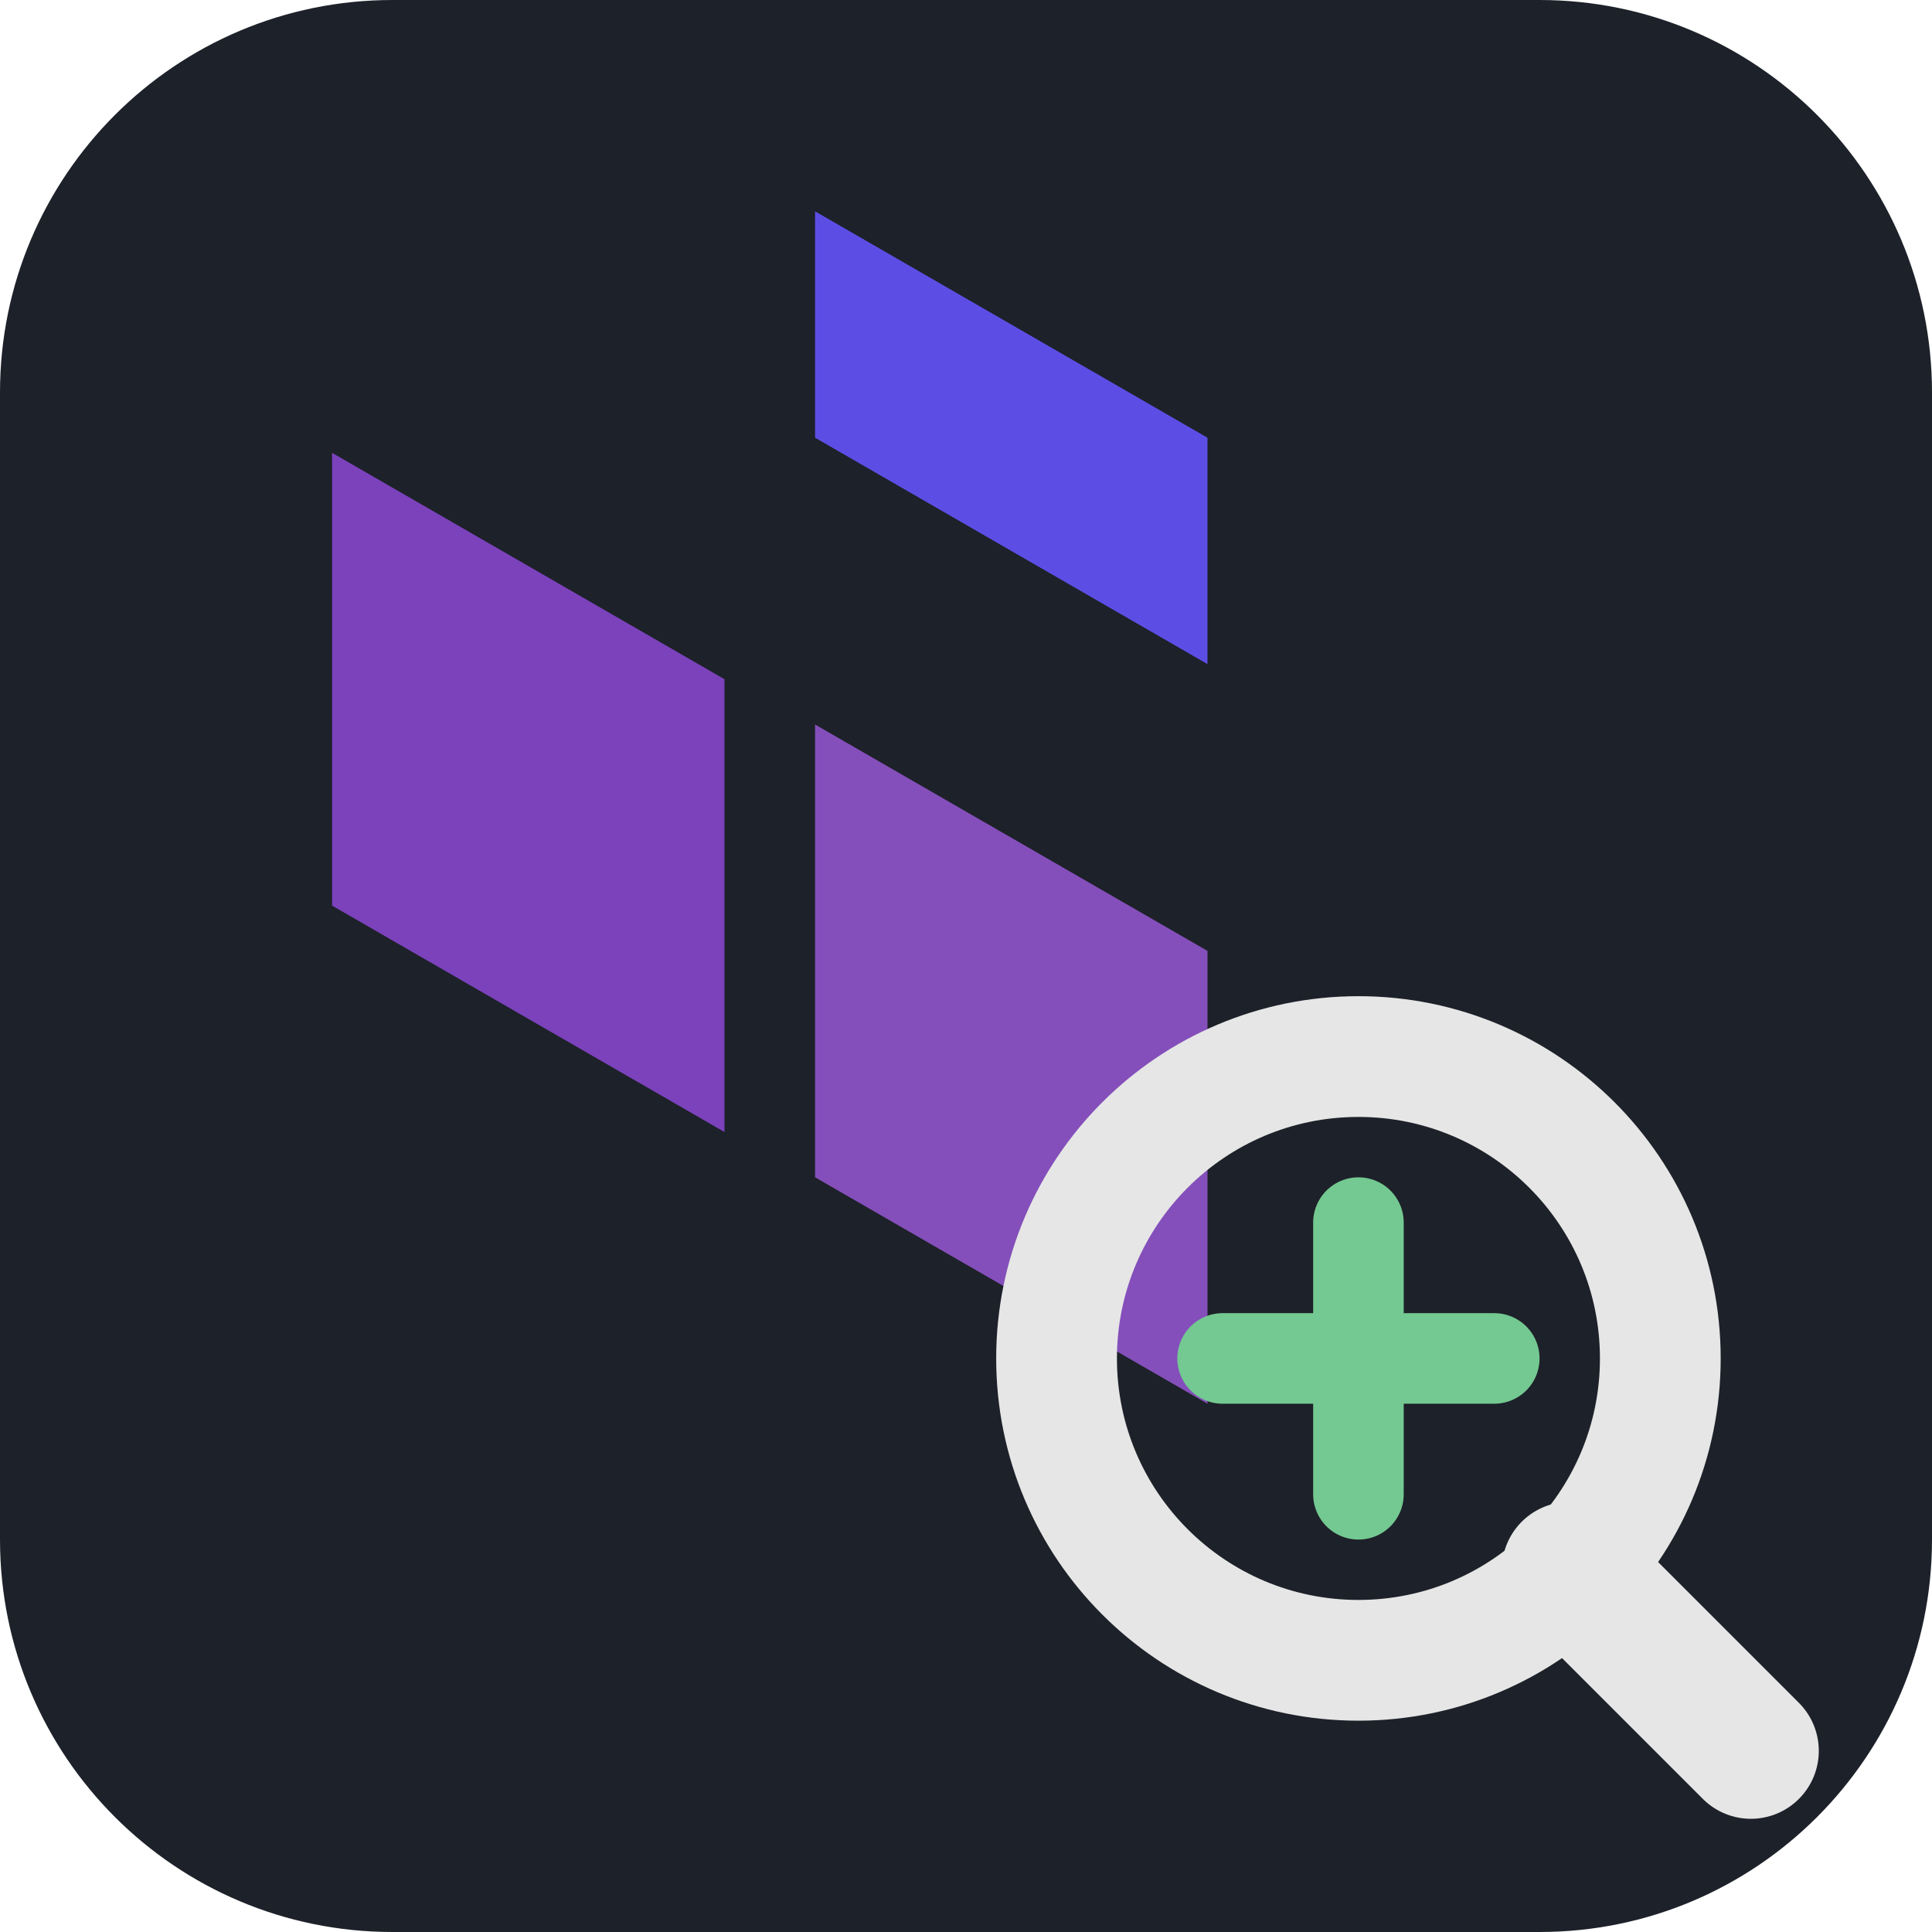
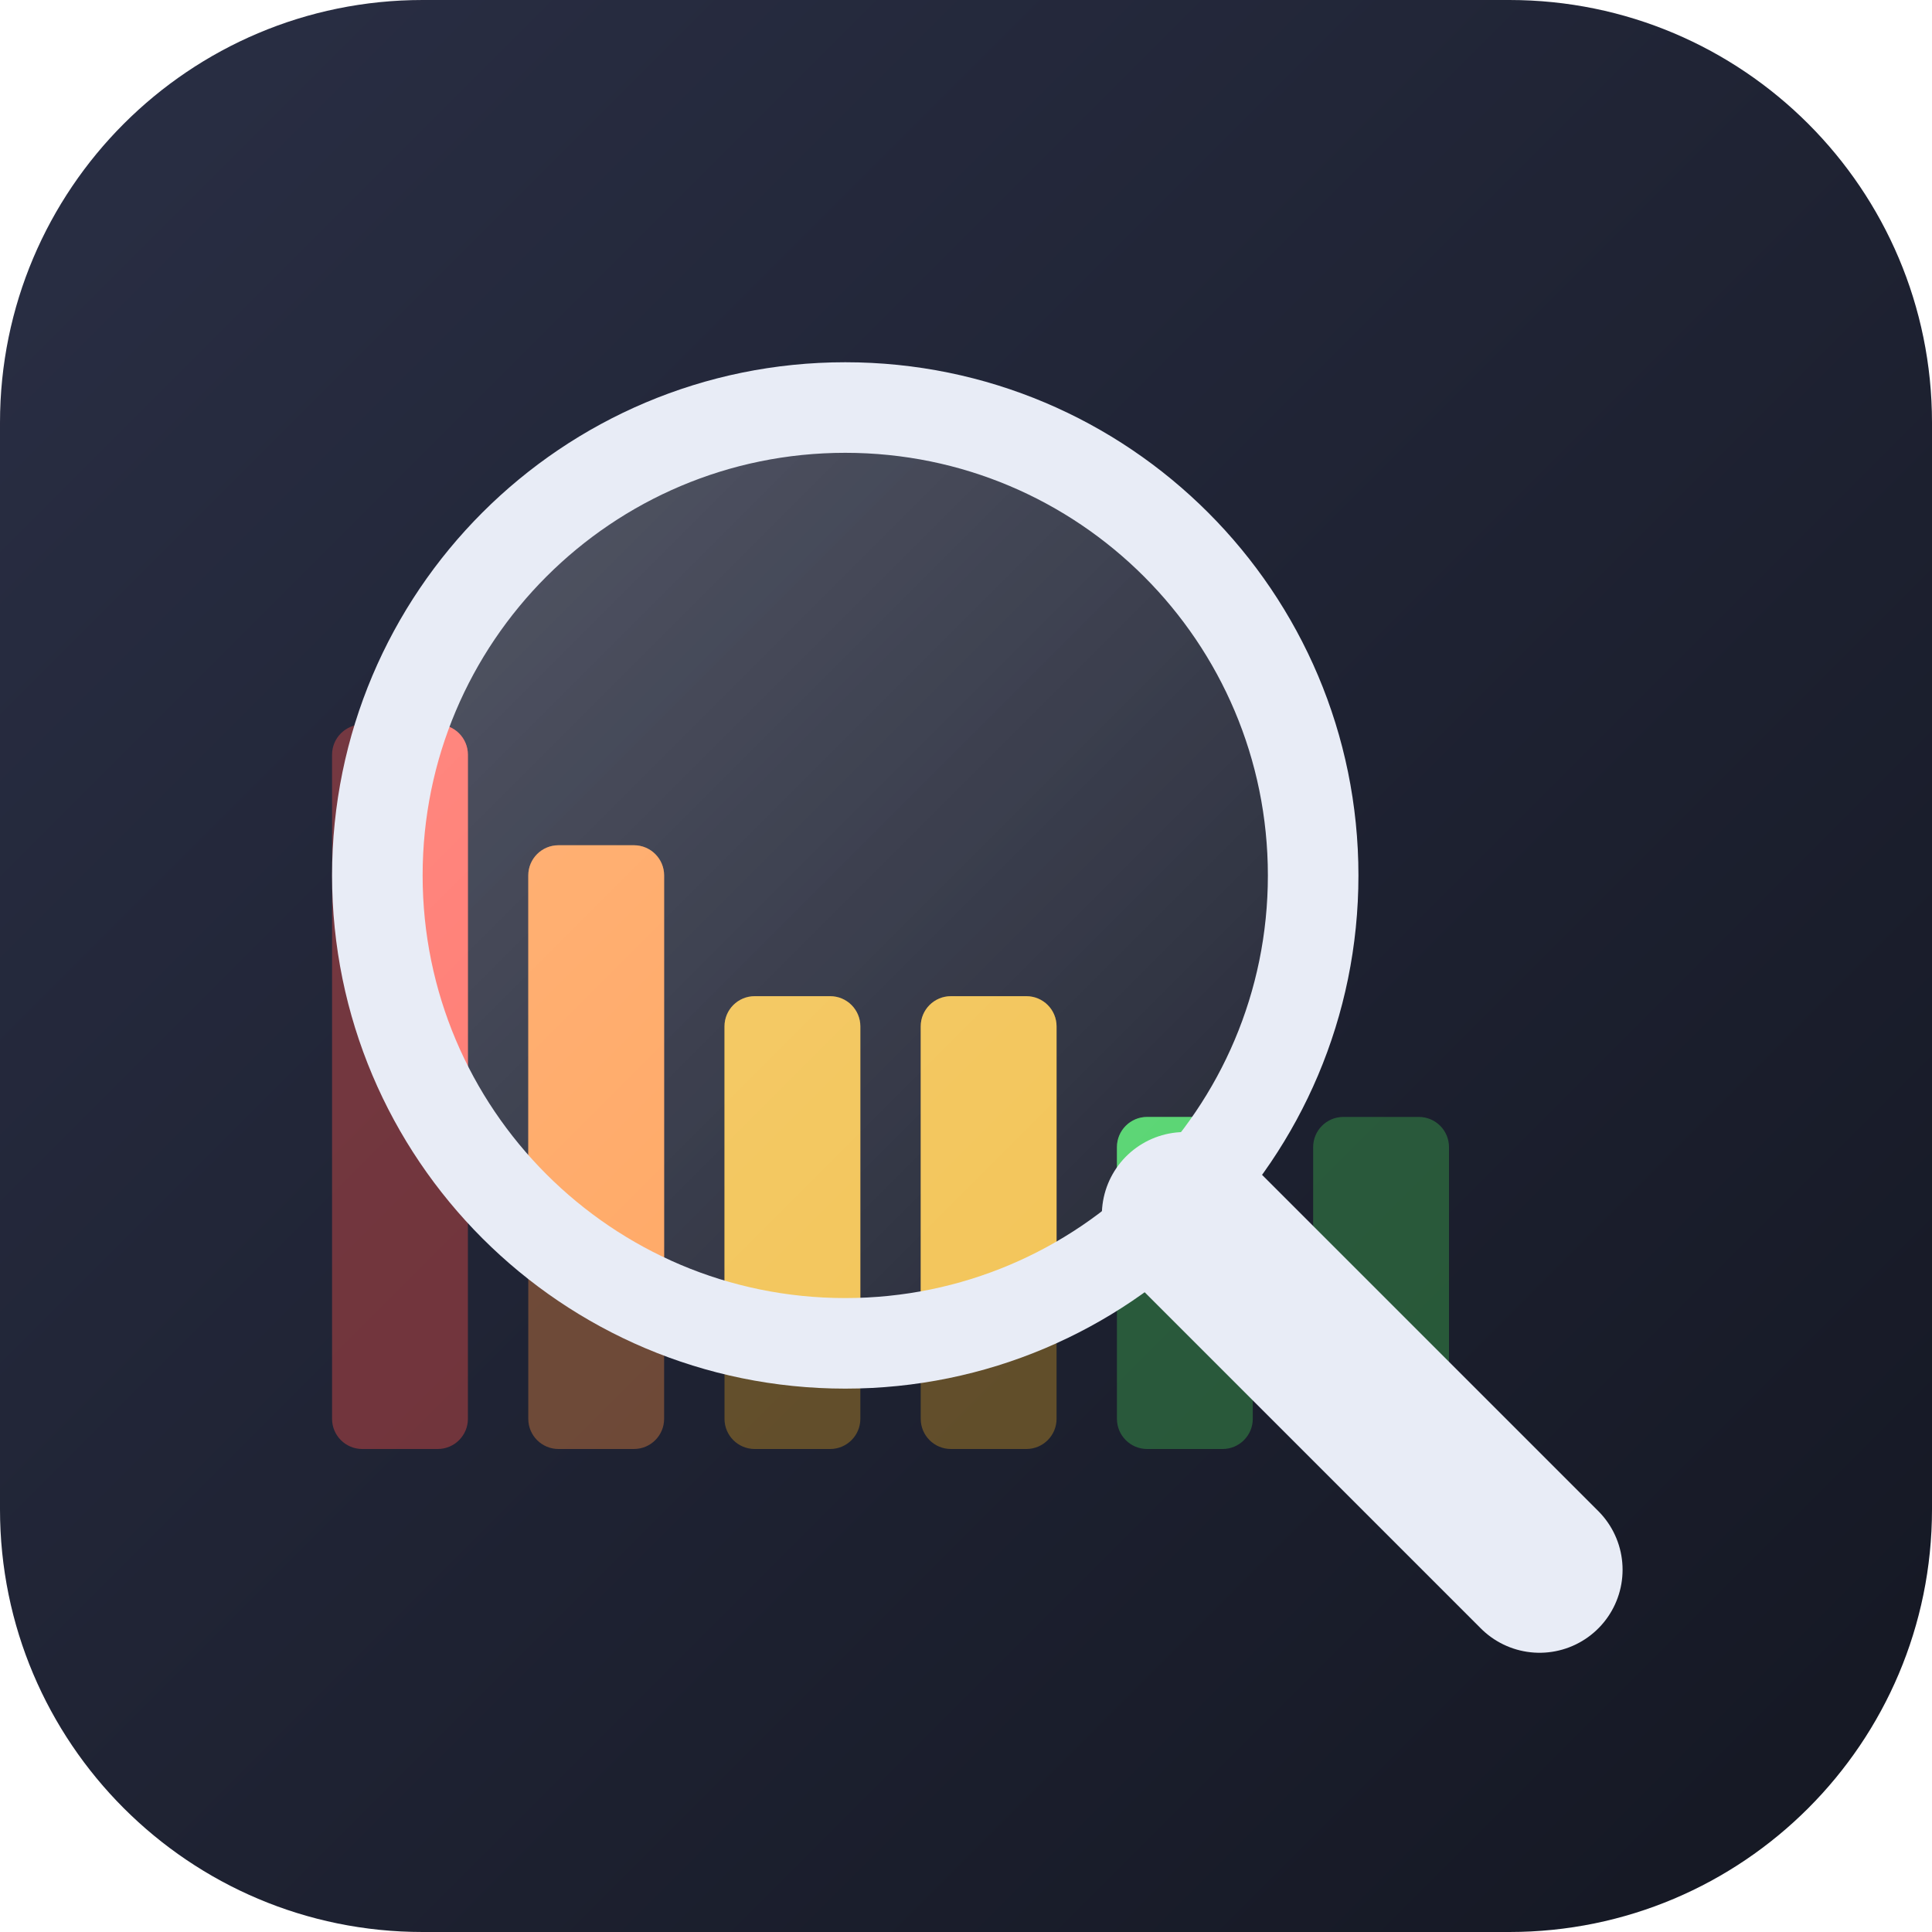
- <svg xmlns="http://www.w3.org/2000/svg" width="128" height="128" viewBox="0 0 128 128">
-   <rect width="128" height="128" rx="26" fill="#1d2129" />
-   <path d="M22 30l26 15v30L22 60z" fill="#7b42bc" />
-   <path d="M54 48l26 15v30L54 78z" fill="#844fba" />
-   <path d="M54 14l26 15v15L54 29z" fill="#5c4ee5" />
-   <circle cx="90" cy="90" r="20" fill="none" stroke="#e6e6e6" stroke-width="8" />
-   <path d="M104 104l12 12" stroke="#e6e6e6" stroke-width="9" stroke-linecap="round" />
-   <path d="M81 90h18M90 81v18" stroke="#73c991" stroke-width="6" stroke-linecap="round" />
+ <svg xmlns="http://www.w3.org/2000/svg" viewBox="0 0 256 256">
+   <defs>
+     <linearGradient id="bg" x1="0" y1="0" x2="1" y2="1">
+       <stop offset="0" stop-color="#2a2f45" />
+       <stop offset="1" stop-color="#141722" />
+     </linearGradient>
+     <linearGradient id="glass" x1="0" y1="0" x2="1" y2="1">
+       <stop offset="0" stop-color="#ffffff" stop-opacity="0.22" />
+       <stop offset="1" stop-color="#ffffff" stop-opacity="0.04" />
+     </linearGradient>
+     <clipPath id="lens">
+       <circle cx="112" cy="116" r="62" />
+     </clipPath>
+   </defs>
+   <rect width="256" height="256" rx="56" fill="url(#bg)" />
+   <g opacity="0.38">
+     <rect x="44" y="96" width="18" height="96" rx="4" fill="#f85149" />
+     <rect x="70" y="112" width="18" height="80" rx="4" fill="#f0883e" />
+     <rect x="96" y="132" width="18" height="60" rx="4" fill="#d29922" />
+     <rect x="122" y="132" width="18" height="60" rx="4" fill="#d29922" />
+     <rect x="148" y="148" width="18" height="44" rx="4" fill="#3fb950" />
+     <rect x="174" y="148" width="18" height="44" rx="4" fill="#3fb950" />
+   </g>
+   <g clip-path="url(#lens)">
+     <rect x="44" y="96" width="18" height="96" rx="4" fill="#ff6b61" />
+     <rect x="70" y="112" width="18" height="80" rx="4" fill="#ffa057" />
+     <rect x="96" y="132" width="18" height="60" rx="4" fill="#f2c14e" />
+     <rect x="122" y="132" width="18" height="60" rx="4" fill="#f2c14e" />
+     <rect x="148" y="148" width="18" height="44" rx="4" fill="#4fd36a" />
+     <circle cx="112" cy="116" r="62" fill="url(#glass)" />
+   </g>
+   <circle cx="112" cy="116" r="62" fill="none" stroke="#e8ecf6" stroke-width="12" />
+   <path d="M157 161 L204 208" stroke="#e8ecf6" stroke-width="22" stroke-linecap="round" />
</svg>
